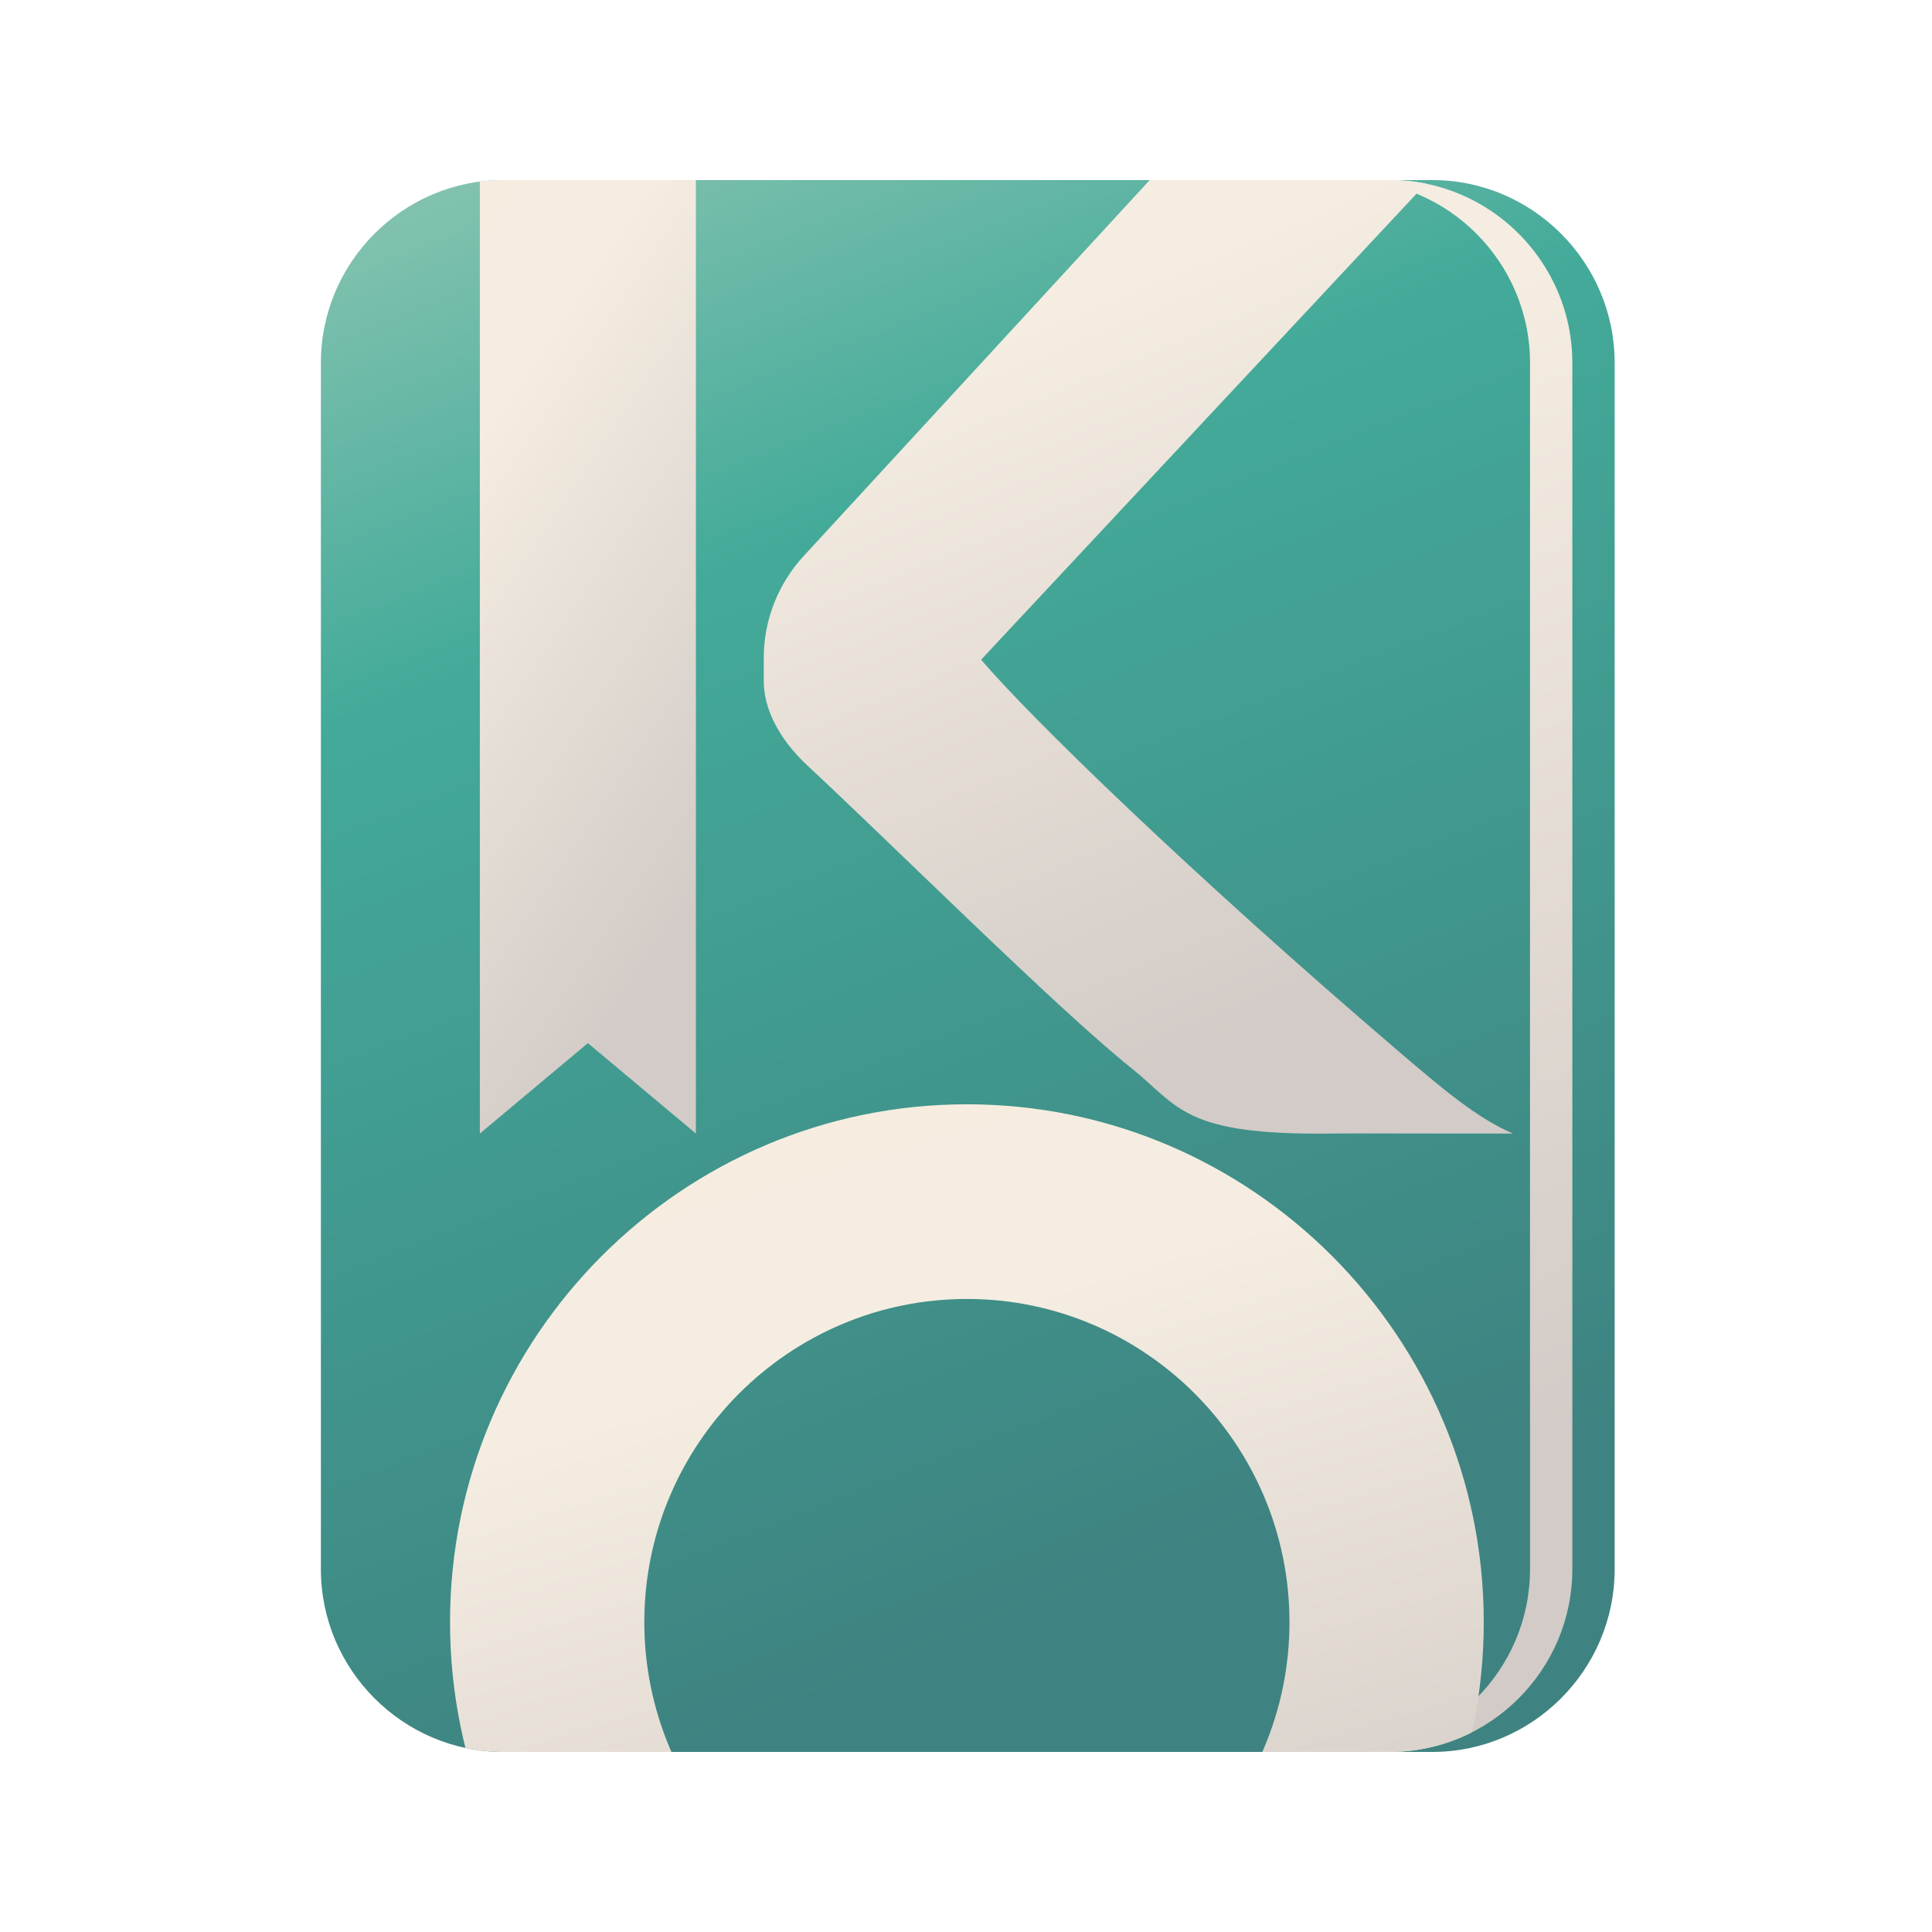
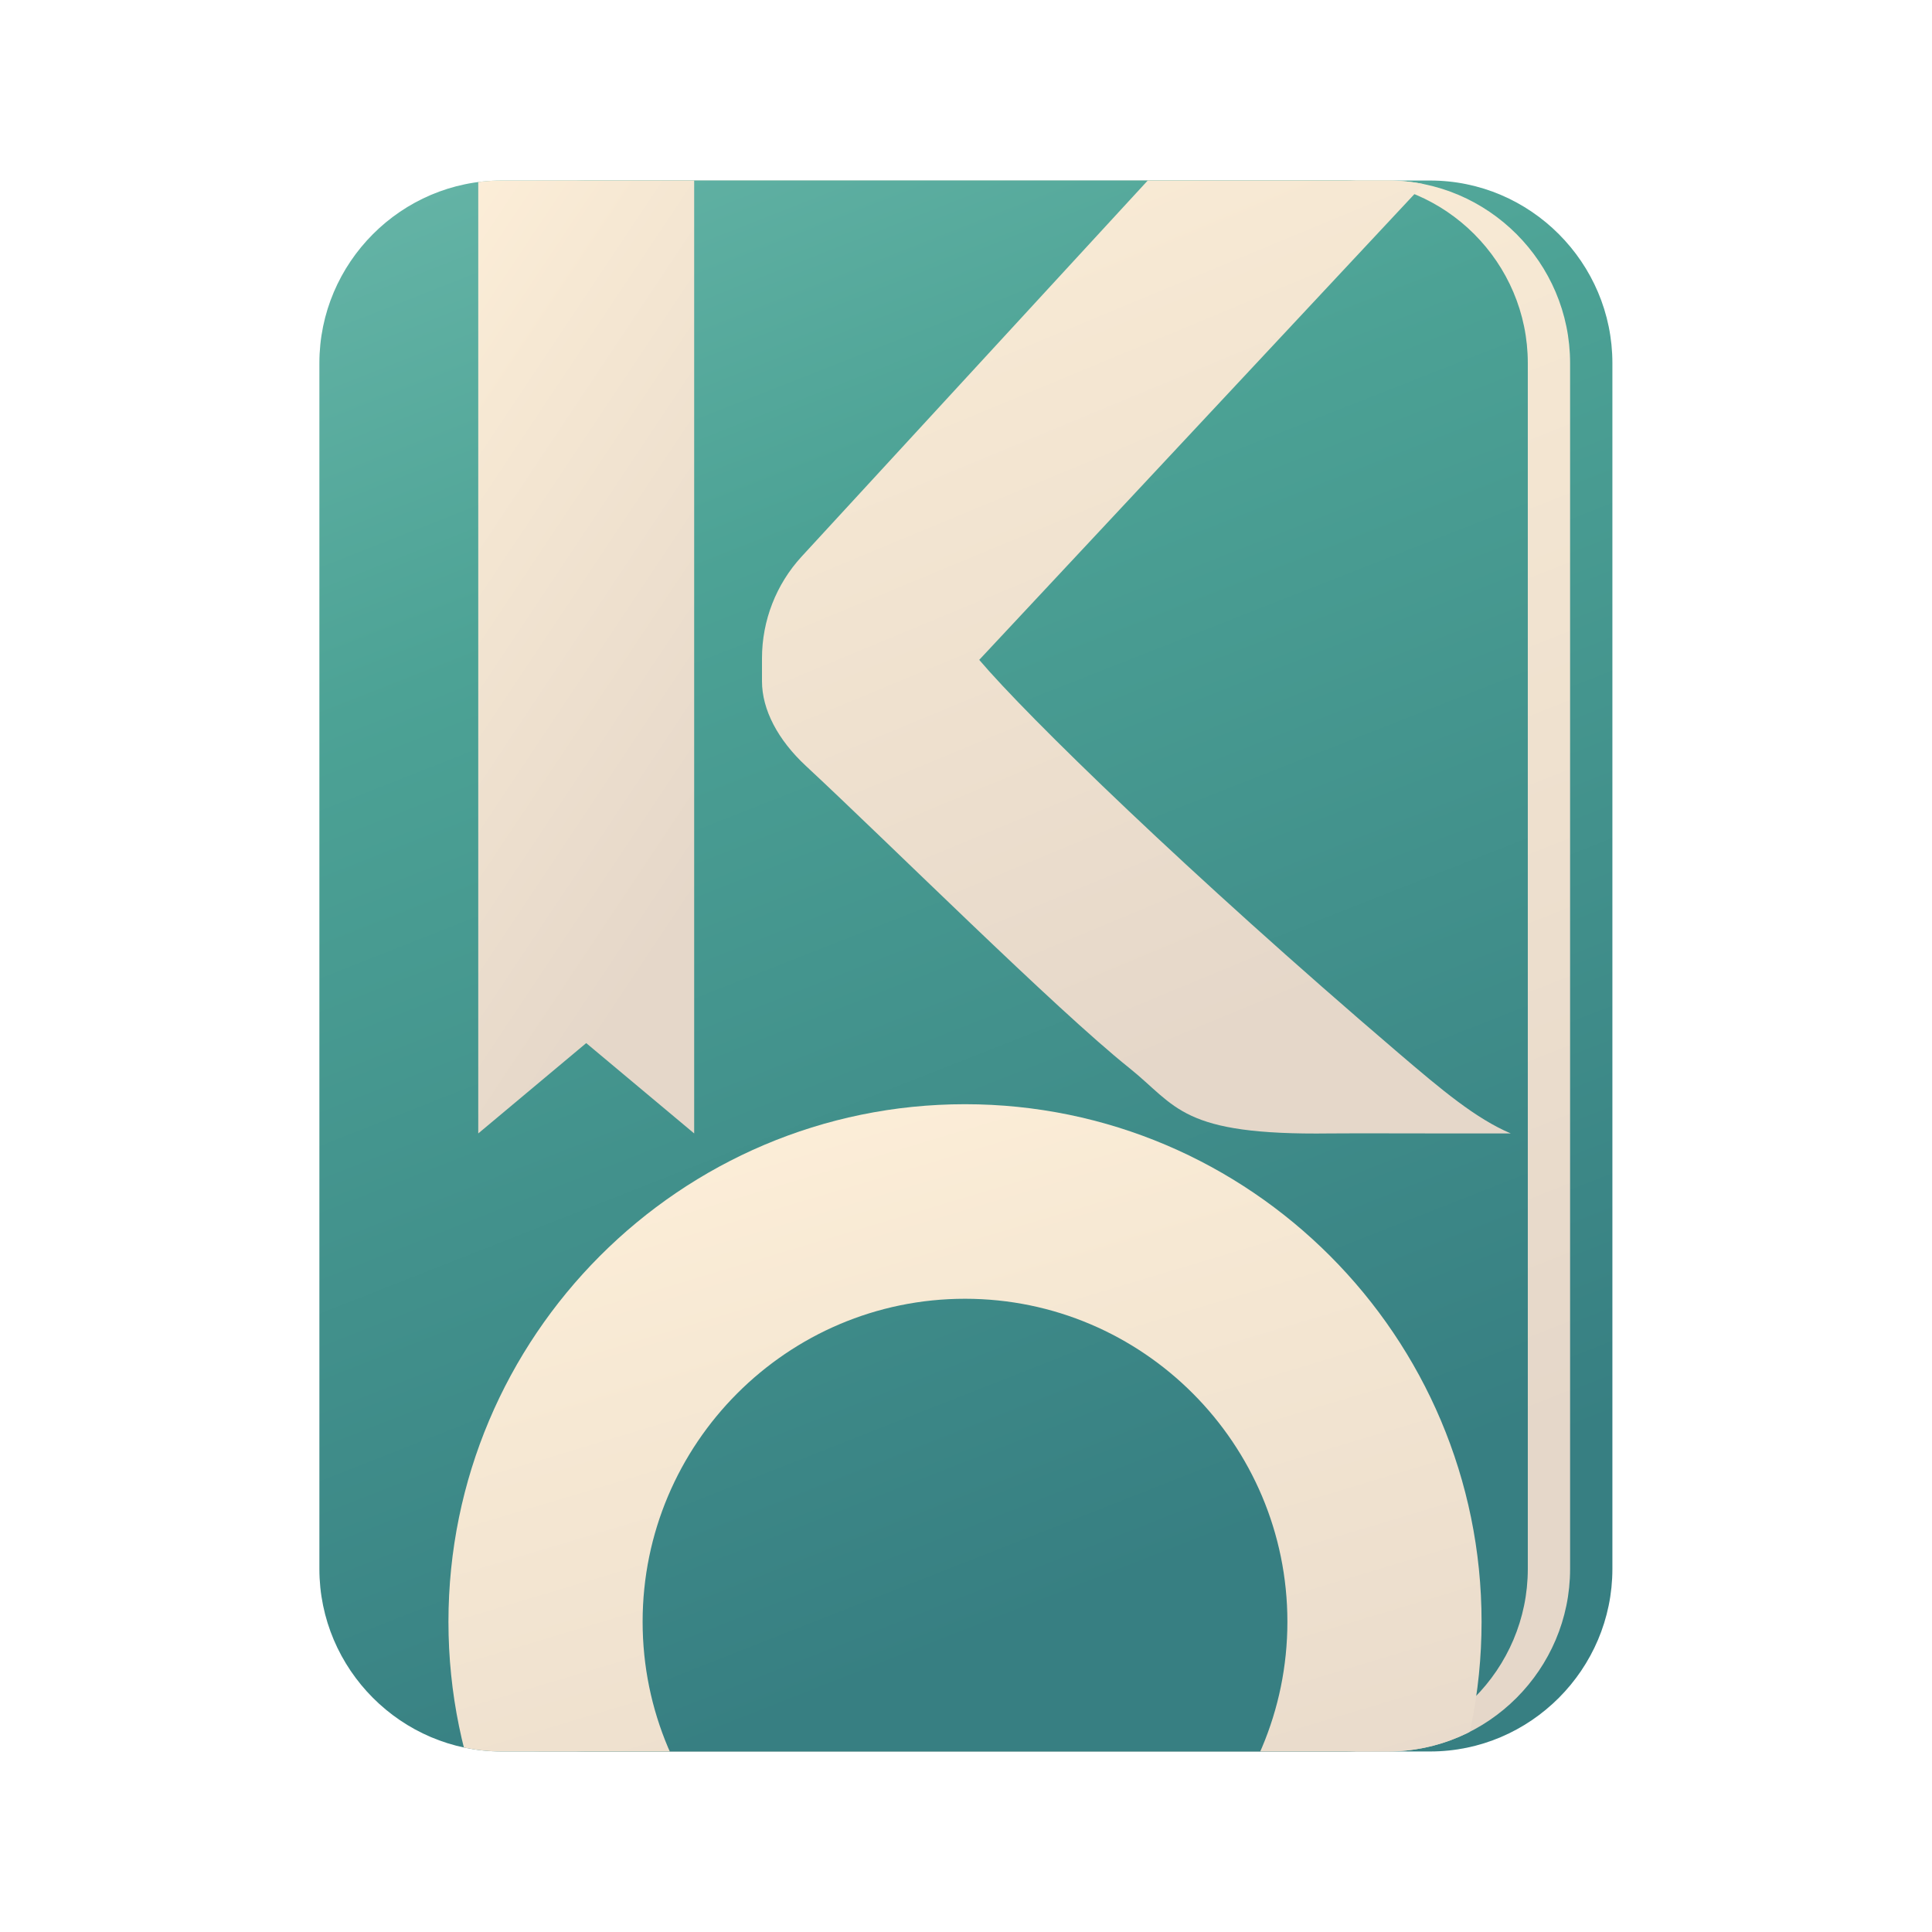
<svg xmlns="http://www.w3.org/2000/svg" width="64" height="64" viewBox="0 0 64 64">
-   <g id="frameless-artwork" transform="translate(-4.364345 -3.090885) scale(1.131964)">
+   <g id="frameless-artwork" transform="translate(-0.043611 0.018852) scale(0.999411)">
    <defs>
      <linearGradient id="enamel" x1="0" y1="0" x2=".6" y2="1">
-         <stop stop-color="#f5c3ca" />
+         <stop stop-color="#f4c8d7" />
        <stop offset=".4" stop-color="#e88bb6" />
-         <stop offset="1" stop-color="#a4688f" />
+         <stop offset="1" stop-color="#b94e87" />
      </linearGradient>
      <linearGradient id="ink" x1="0" y1="0" x2="1" y2="1">
-         <stop stop-color="#f3b6c0" />
+         <stop stop-color="#f4c8d7" />
        <stop offset=".6" stop-color="#e56ea1" />
-         <stop offset="1" stop-color="#a25682" />
+         <stop offset="1" stop-color="#b39bd9" />
      </linearGradient>
      <linearGradient id="gem" x1="0" y1="0" x2="1" y2="1">
-         <stop stop-color="#ceb7cc" />
+         <stop stop-color="#d9c3f2" />
        <stop offset=".5" stop-color="#9272ba" />
-         <stop offset="1" stop-color="#6e5991" />
+         <stop offset="1" stop-color="#71385f" />
      </linearGradient>
    </defs>
    <g stroke-linecap="round" stroke-linejoin="round" />
-     <svg width="46" height="46" viewBox="0 0 195 195" x="9" y="8" preserveAspectRatio="xMidYMid meet">
-       <defs id="src-defs94">
-         <clipPath clipPathUnits="userSpaceOnUse" id="src-clipPath930">
-           <path id="src-path932" style="fill:#43aa99;fill-opacity:1;fill-rule:nonzero;stroke:none;stroke-width:1" d="m 40.842,0.602 c -12.387,0 -22.524,10.136 -22.524,22.523 V 171.876 c 0,12.387 10.137,22.523 22.524,22.523 h 5.228 99.087 5.228 c 12.387,0 22.524,-10.136 22.524,-22.523 V 23.124 c 0,-12.387 -10.137,-22.523 -22.524,-22.523 h -5.228 -99.087 z" />
-         </clipPath>
-         <linearGradient id="material-koreader-1" x1="0" y1="0" x2=".3" y2="1">
-           <stop offset="0" stop-color="#8ac5b2" />
-           <stop offset=".32" stop-color="#43aa99" />
-           <stop offset="1" stop-color="#3e8381" />
-         </linearGradient>
-         <linearGradient id="material-koreader-2" x1="0" y1="0" x2=".3" y2="1">
-           <stop offset="0" stop-color="#f6ede0" />
-           <stop offset=".32" stop-color="#f5ede1" />
-           <stop offset="1" stop-color="#d2cbc7" />
-         </linearGradient>
-       </defs>
-       <path id="src-path96" d="M 155.881,195 H 51.119 c -12.44,0 -22.619,-10.2 -22.619,-22.663 V 22.663 C 28.5,10.2 38.68,0 51.119,0 H 155.881 c 12.44,0 22.619,10.2 22.619,22.663 V 172.337 c 0,12.464 -10.18,22.663 -22.619,22.663" style="fill:url(#material-koreader-1);fill-opacity:1;fill-rule:nonzero;stroke:none;stroke-width:1" />
-       <path id="src-path98" d="M 150.631,195 H 45.869 c -12.44,0 -22.619,-10.2 -22.619,-22.663 V 22.663 C 23.25,10.2 33.43,0 45.869,0 H 150.631 c 12.44,0 22.619,10.2 22.619,22.663 V 172.337 c 0,12.464 -10.18,22.663 -22.619,22.663" style="fill:url(#material-koreader-2);fill-opacity:1;fill-rule:nonzero;stroke:none;stroke-width:1" />
-       <path id="src-path100" d="M 145.381,195 H 40.619 c -12.44,0 -22.619,-10.2 -22.619,-22.663 V 22.663 C 18,10.2 28.18,0 40.619,0 H 145.381 c 12.44,0 22.619,10.2 22.619,22.663 V 172.337 c 0,12.464 -10.18,22.663 -22.619,22.663" style="fill:url(#material-koreader-1);fill-opacity:1;fill-rule:nonzero;stroke:none;stroke-width:1" />
-       <g id="src-g914" clip-path="url(#src-clipPath930)" transform="matrix(1.004263,0,0,1.006208,-0.3964574,-0.6052964)" style="stroke-width:0.995">
-         <path id="src-path102" d="m 37.955,118.156 13.344,-11.145 13.344,11.145 V -14.348 h -26.688 z m 0,0" style="clip-rule:nonzero;fill:url(#material-koreader-2);fill-opacity:1;fill-rule:nonzero;stroke:none;stroke-width:0.995" />
-         <path id="src-path108" d="m 98.119,138.551 c -21.973,0 -39.848,17.875 -39.848,39.848 0,21.973 17.875,39.848 39.848,39.848 21.973,0 39.848,-17.875 39.848,-39.848 0,-21.973 -17.875,-39.848 -39.848,-39.848 m 0,103.695 c -35.207,0 -63.848,-28.641 -63.848,-63.848 0,-35.207 28.641,-63.848 63.848,-63.848 35.207,0 63.848,28.641 63.848,63.848 0,35.207 -28.641,63.848 -63.848,63.848" style="clip-rule:nonzero;fill:url(#material-koreader-2);fill-opacity:1;fill-rule:nonzero;stroke:none;stroke-width:0.995" />
-         <path id="src-path114" d="m 165.576,118.156 c -9.383,0.019 -19.172,-0.039 -22.348,0 -18.473,0.25 -18.887,-3.352 -24.832,-8.098 -9.078,-7.242 -29.793,-27.836 -39.949,-37.246 -3.461,-3.211 -5.422,-6.941 -5.422,-10.434 v -2.844 c 0,-4.645 1.75,-9.125 4.898,-12.543 l 56.73,-61.516 h 34.742 L 99.877,59.734 c 5.934,6.98 25.906,26.398 51.77,48.457 5.426,4.629 9.598,8.125 13.93,9.965" style="clip-rule:nonzero;fill:url(#material-koreader-2);fill-opacity:1;fill-rule:nonzero;stroke:none;stroke-width:0.995" />
+     <defs>
+       <linearGradient id="s-paper" gradientUnits="userSpaceOnUse" x1="15" y1="8" x2="43" y2="58">
+         <stop stop-color="#fff0da" />
+         <stop offset="1" stop-color="#d7cbd3" />
+       </linearGradient>
+       <linearGradient id="s-jade" gradientUnits="userSpaceOnUse" x1="15" y1="8" x2="43" y2="58">
+         <stop stop-color="#88cdb9" />
+         <stop offset="1" stop-color="#44878c" />
+       </linearGradient>
+       <linearGradient id="s-blue" gradientUnits="userSpaceOnUse" x1="15" y1="8" x2="43" y2="58">
+         <stop stop-color="#9ab8d8" />
+         <stop offset="1" stop-color="#5d74a5" />
+       </linearGradient>
+       <linearGradient id="s-violet" gradientUnits="userSpaceOnUse" x1="15" y1="8" x2="43" y2="58">
+         <stop stop-color="#b3a1d9" />
+         <stop offset="1" stop-color="#8274a9" />
+       </linearGradient>
+       <linearGradient id="s-rose" gradientUnits="userSpaceOnUse" x1="15" y1="8" x2="43" y2="58">
+         <stop stop-color="#eca2bc" />
+         <stop offset="1" stop-color="#b66696" />
+       </linearGradient>
+       <linearGradient id="s-copper" gradientUnits="userSpaceOnUse" x1="15" y1="8" x2="43" y2="58">
+         <stop stop-color="#f0c582" />
+         <stop offset="1" stop-color="#d59965" />
+       </linearGradient>
+       <linearGradient id="s-steel" gradientUnits="userSpaceOnUse" x1="15" y1="8" x2="43" y2="58">
+         <stop stop-color="#cbd9d9" />
+         <stop offset="1" stop-color="#8298b0" />
+       </linearGradient>
+       <linearGradient id="s-coral" gradientUnits="userSpaceOnUse" x1="15" y1="8" x2="43" y2="58">
+         <stop stop-color="#ef9b83" />
+         <stop offset="1" stop-color="#cc697c" />
+       </linearGradient>
+       <linearGradient id="screen-glass" gradientUnits="userSpaceOnUse" x1="32" y1="10" x2="32" y2="45">
+         <stop stop-color="#42516c" />
+         <stop offset="1" stop-color="#29283e" />
+       </linearGradient>
+       <linearGradient id="rubber-handle" gradientUnits="userSpaceOnUse" x1="32" y1="8" x2="32" y2="24">
+         <stop stop-color="#ee9c91" />
+         <stop offset=".45" stop-color="#e87f8d" />
+         <stop offset="1" stop-color="#b85c7b" />
+       </linearGradient>
+     </defs>
+     <g data-material="authored" stroke-linecap="round" stroke-linejoin="round">
+       <g id="ko-retained-koreader-layout" transform="translate(-4.364345 -3.090885) scale(1.131964)">
+         <defs>
+           <linearGradient id="ko-enamel" x1="0" y1="0" x2=".6" y2="1">
+             <stop stop-color="#f5c3ca" />
+             <stop offset=".4" stop-color="#e88bb6" />
+             <stop offset="1" stop-color="#a4688f" />
+           </linearGradient>
+           <linearGradient id="ko-ink" x1="0" y1="0" x2="1" y2="1">
+             <stop stop-color="#f3b6c0" />
+             <stop offset=".6" stop-color="#e56ea1" />
+             <stop offset="1" stop-color="#a25682" />
+           </linearGradient>
+           <linearGradient id="ko-gem" x1="0" y1="0" x2="1" y2="1">
+             <stop stop-color="#ceb7cc" />
+             <stop offset=".5" stop-color="#9272ba" />
+             <stop offset="1" stop-color="#6e5991" />
+           </linearGradient>
+         </defs>
+         <g stroke-linecap="round" stroke-linejoin="round" />
+         <svg width="46" height="46" viewBox="0 0 195 195" x="9" y="8" preserveAspectRatio="xMidYMid meet">
+           <defs id="ko-src-defs94">
+             <clipPath clipPathUnits="userSpaceOnUse" id="ko-src-clipPath930">
+               <path id="ko-src-path932" style="fill:#43aa99;fill-opacity:1;fill-rule:nonzero;stroke:none;stroke-width:1" d="m 40.842,0.602 c -12.387,0 -22.524,10.136 -22.524,22.523 V 171.876 c 0,12.387 10.137,22.523 22.524,22.523 h 5.228 99.087 5.228 c 12.387,0 22.524,-10.136 22.524,-22.523 V 23.124 c 0,-12.387 -10.137,-22.523 -22.524,-22.523 h -5.228 -99.087 z" />
+             </clipPath>
+             <linearGradient id="ko-material-koreader-1" x1="0" y1="0" x2=".3" y2="1">
+               <stop offset="0" stop-color="#66b5a7" />
+               <stop offset=".32" stop-color="#4ca295" />
+               <stop offset="1" stop-color="#377f82" />
+             </linearGradient>
+             <linearGradient id="ko-material-koreader-2" x1="0" y1="0" x2=".3" y2="1">
+               <stop offset="0" stop-color="#fff0da" />
+               <stop offset=".32" stop-color="#f6e8d3" />
+               <stop offset="1" stop-color="#e5d7c9" />
+             </linearGradient>
+           </defs>
+           <path id="ko-src-path96" d="M 155.881,195 H 51.119 c -12.44,0 -22.619,-10.2 -22.619,-22.663 V 22.663 C 28.5,10.2 38.68,0 51.119,0 H 155.881 c 12.44,0 22.619,10.2 22.619,22.663 V 172.337 c 0,12.464 -10.18,22.663 -22.619,22.663" style="fill:url(#ko-material-koreader-1);fill-opacity:1;fill-rule:nonzero;stroke:none;stroke-width:1" />
+           <path id="ko-src-path98" d="M 150.631,195 H 45.869 c -12.44,0 -22.619,-10.2 -22.619,-22.663 V 22.663 C 23.25,10.2 33.43,0 45.869,0 H 150.631 c 12.44,0 22.619,10.2 22.619,22.663 V 172.337 c 0,12.464 -10.18,22.663 -22.619,22.663" style="fill:url(#ko-material-koreader-2);fill-opacity:1;fill-rule:nonzero;stroke:none;stroke-width:1" />
+           <path id="ko-src-path100" d="M 145.381,195 H 40.619 c -12.44,0 -22.619,-10.2 -22.619,-22.663 V 22.663 C 18,10.2 28.18,0 40.619,0 H 145.381 c 12.44,0 22.619,10.2 22.619,22.663 V 172.337 c 0,12.464 -10.18,22.663 -22.619,22.663" style="fill:url(#ko-material-koreader-1);fill-opacity:1;fill-rule:nonzero;stroke:none;stroke-width:1" />
+           <g id="ko-src-g914" clip-path="url(#ko-src-clipPath930)" transform="matrix(1.004263,0,0,1.006208,-0.3964574,-0.6052964)" style="stroke-width:0.995">
+             <path id="ko-src-path102" d="m 37.955,118.156 13.344,-11.145 13.344,11.145 V -14.348 h -26.688 z m 0,0" style="clip-rule:nonzero;fill:url(#ko-material-koreader-2);fill-opacity:1;fill-rule:nonzero;stroke:none;stroke-width:0.995" />
+             <path id="ko-src-path108" d="m 98.119,138.551 c -21.973,0 -39.848,17.875 -39.848,39.848 0,21.973 17.875,39.848 39.848,39.848 21.973,0 39.848,-17.875 39.848,-39.848 0,-21.973 -17.875,-39.848 -39.848,-39.848 m 0,103.695 c -35.207,0 -63.848,-28.641 -63.848,-63.848 0,-35.207 28.641,-63.848 63.848,-63.848 35.207,0 63.848,28.641 63.848,63.848 0,35.207 -28.641,63.848 -63.848,63.848" style="clip-rule:nonzero;fill:url(#ko-material-koreader-2);fill-opacity:1;fill-rule:nonzero;stroke:none;stroke-width:0.995" />
+             <path id="ko-src-path114" d="m 165.576,118.156 c -9.383,0.019 -19.172,-0.039 -22.348,0 -18.473,0.25 -18.887,-3.352 -24.832,-8.098 -9.078,-7.242 -29.793,-27.836 -39.949,-37.246 -3.461,-3.211 -5.422,-6.941 -5.422,-10.434 v -2.844 c 0,-4.645 1.75,-9.125 4.898,-12.543 l 56.73,-61.516 h 34.742 L 99.877,59.734 c 5.934,6.98 25.906,26.398 51.77,48.457 5.426,4.629 9.598,8.125 13.93,9.965" style="clip-rule:nonzero;fill:url(#ko-material-koreader-2);fill-opacity:1;fill-rule:nonzero;stroke:none;stroke-width:0.995" />
+           </g>
+         </svg>
      </g>
-     </svg>
+     </g>
  </g>
</svg>
